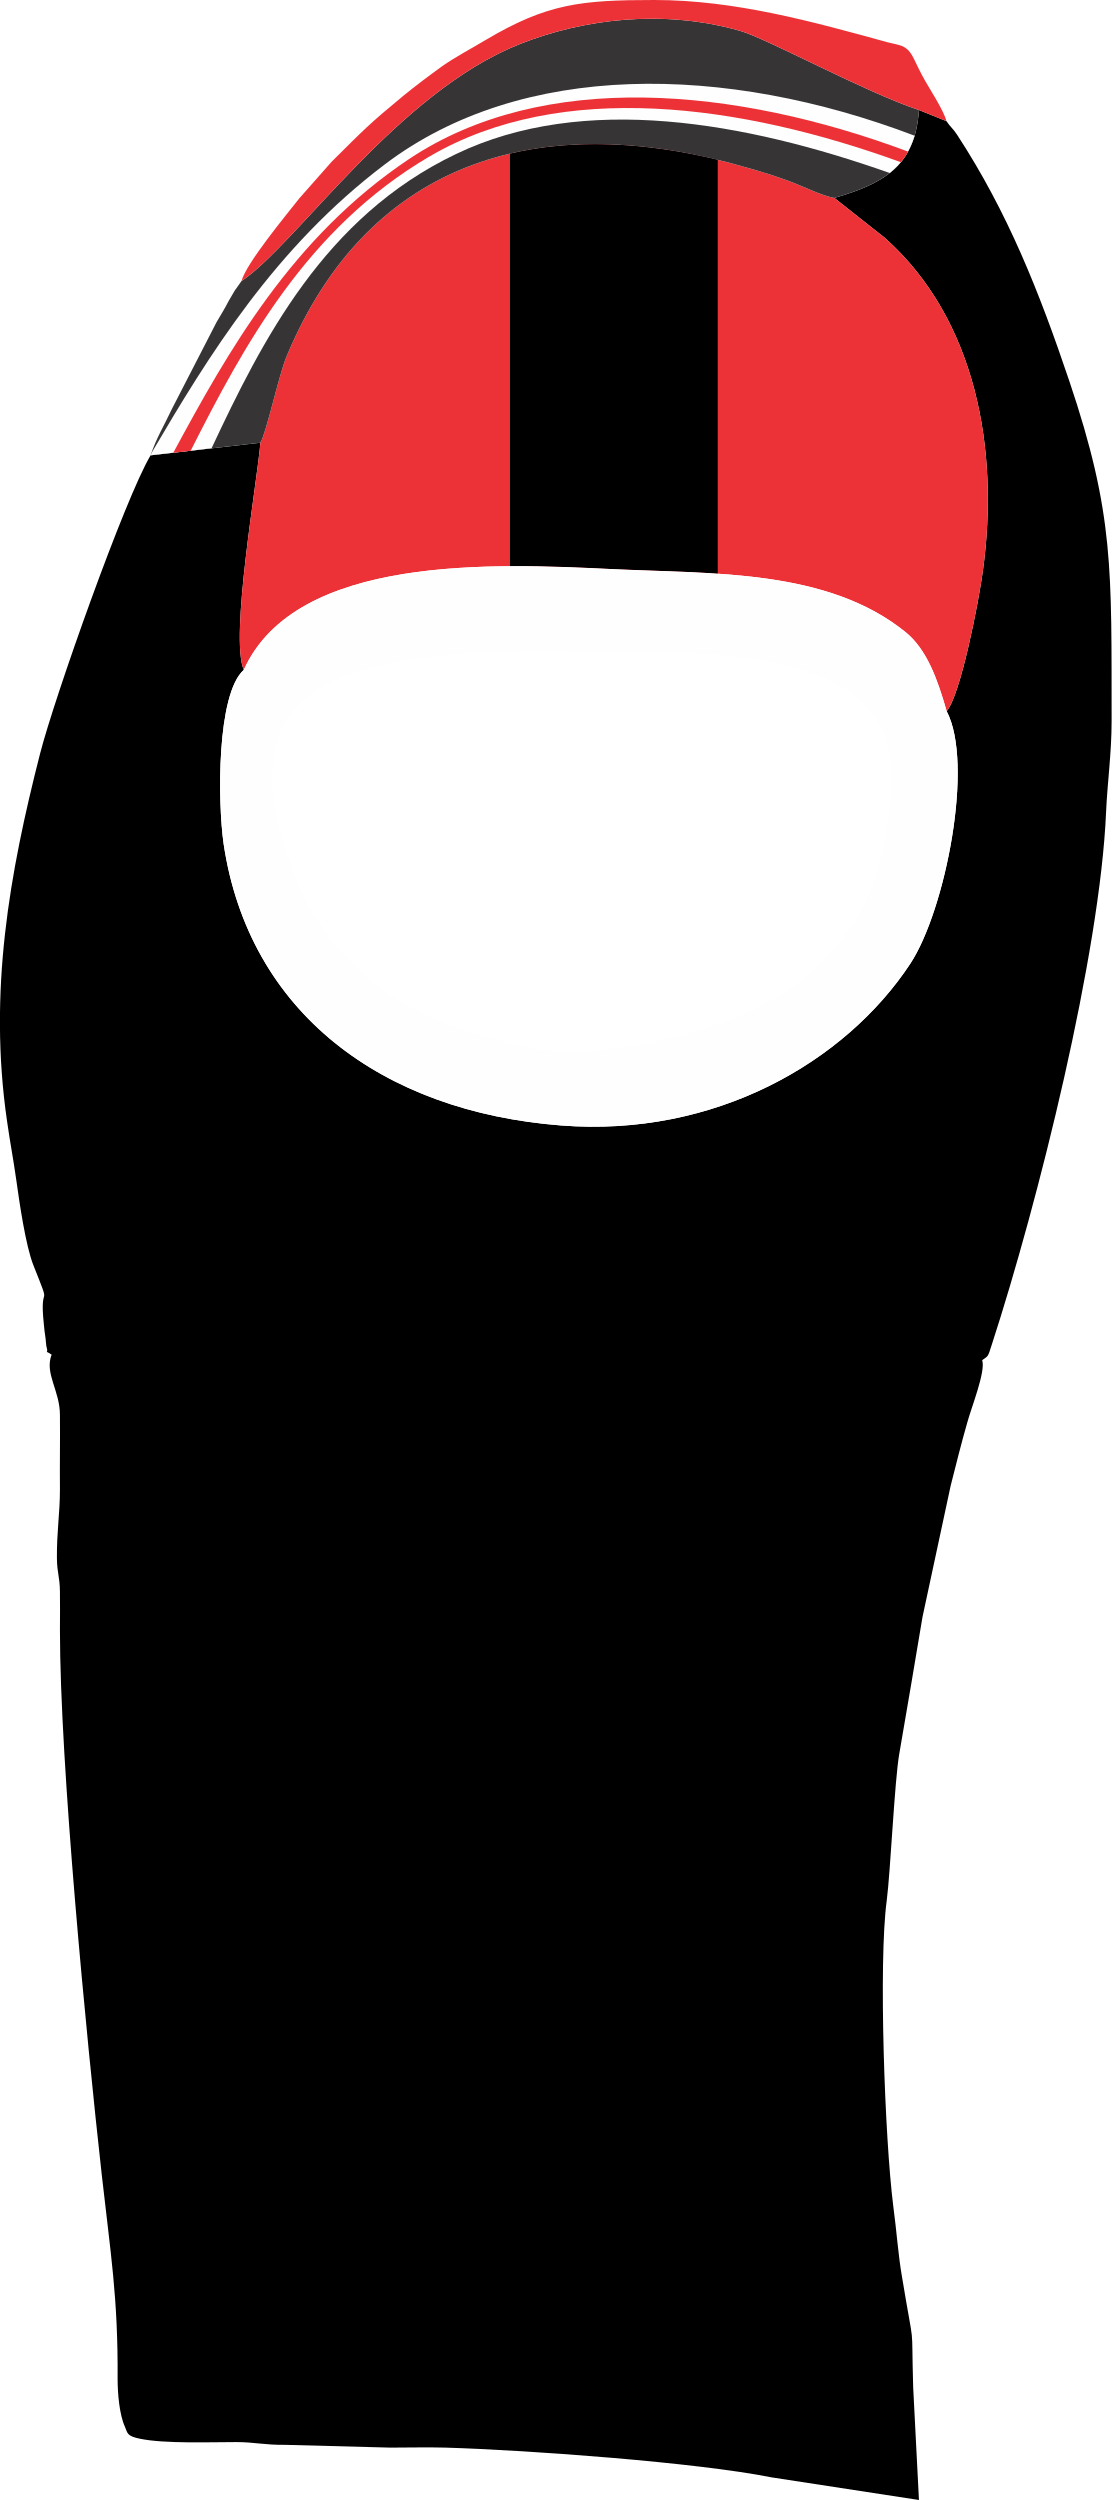
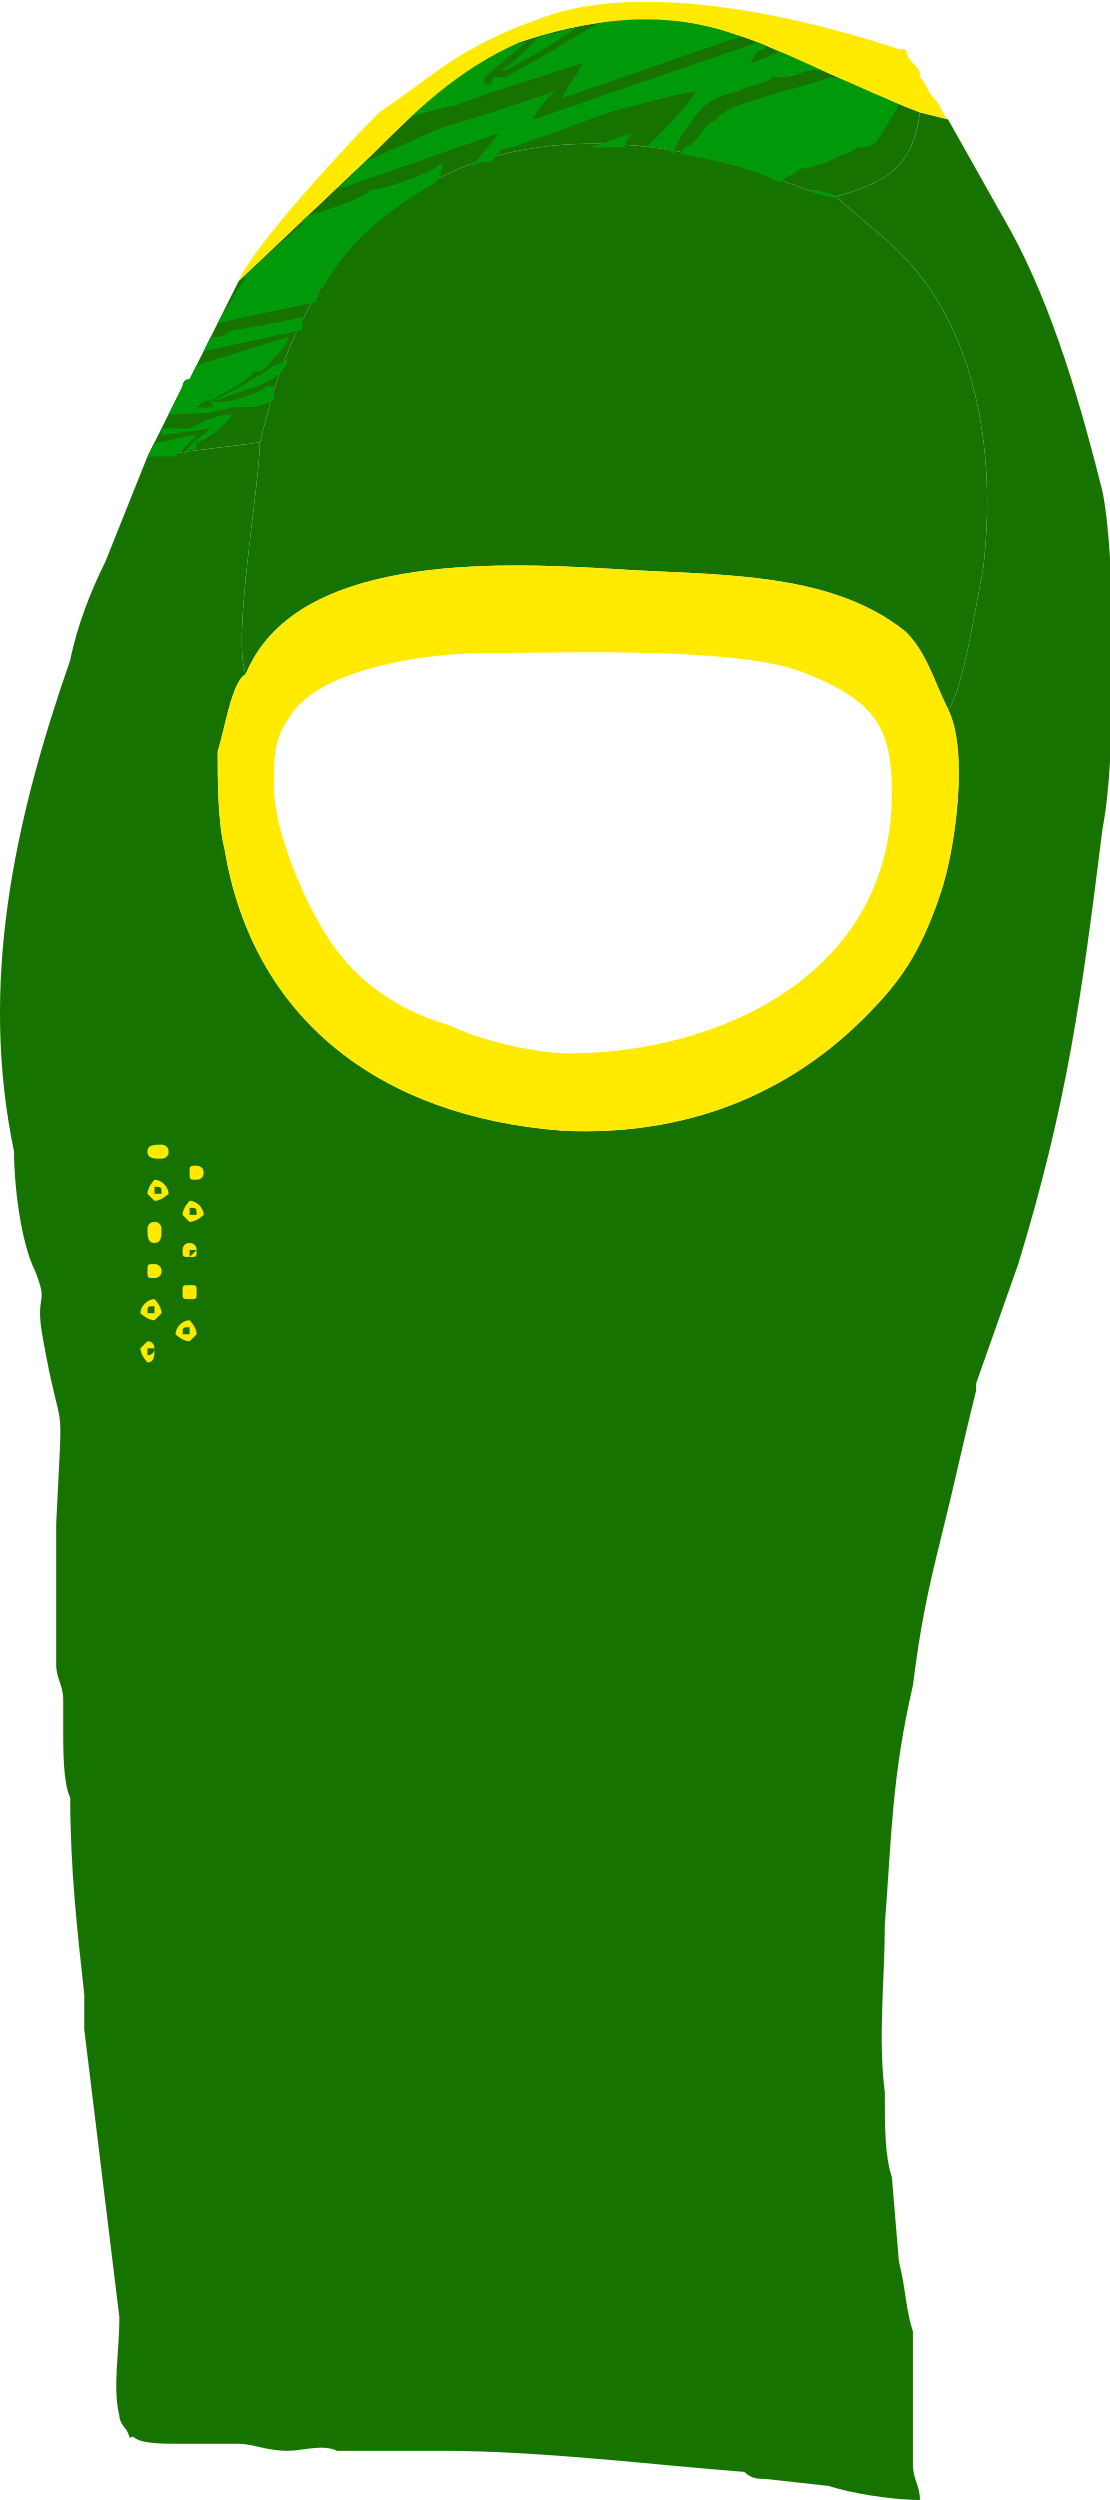
- <svg xmlns="http://www.w3.org/2000/svg" xml:space="preserve" width="100%" height="100%" version="1.1" shape-rendering="geometricPrecision" text-rendering="geometricPrecision" image-rendering="optimizeQuality" fill-rule="evenodd" clip-rule="evenodd" viewBox="0 0 4414 9927">
+ <svg xmlns="http://www.w3.org/2000/svg" xml:space="preserve" width="100%" height="100%" version="1.1" shape-rendering="geometricPrecision" text-rendering="geometricPrecision" image-rendering="optimizeQuality" fill-rule="evenodd" clip-rule="evenodd" viewBox="0 0 158 356">
  <defs />
  <g id="Layer_x0020_1">
-     <g id="_2884721249104">
-       <path fill="black" d="M3313 786l200 158c363,323 456,842 390,1322 -17,126 -89,495 -144,558 110,208 -5,790 -144,1002 -258,392 -777,691 -1387,643 -712,-55 -1240,-449 -1340,-1118 -24,-167 -28,-595 80,-691 -56,-129 53,-744 66,-902l-436 50c-102,171 -382,962 -439,1185 -121,474 -206,944 -131,1459 12,85 25,150 37,236 12,86 37,260 68,337 77,194 22,52 41,232 2,27 3,26 7,58 0,4 3,28 3,30 12,39 -14,11 21,34 -29,75 33,142 33,240 1,98 -1,197 0,296 0,95 -13,167 -12,273 1,61 11,70 12,131 1,50 0,102 0,153 0,535 105,1615 166,2163 35,314 65,487 63,811 0,58 7,142 29,190 11,26 7,37 61,48 98,20 279,13 381,13 72,0 113,12 196,11l416 11c71,0 147,-2 219,0 334,10 999,59 1294,118l586 90 -23 -448c-8,-286 8,-121 -44,-436 -16,-92 -21,-179 -35,-283 -34,-268 -59,-970 -26,-1213 15,-116 31,-476 50,-584 32,-185 61,-356 92,-542l112 -522c23,-90 41,-164 66,-251 16,-59 74,-204 59,-247 25,-18 22,-11 38,-61 185,-569 430,-1553 454,-2115 5,-116 22,-235 22,-361 -1,-602 11,-820 -168,-1351 -119,-353 -244,-669 -445,-977 -16,-25 -26,-30 -43,-55l-109 -44c-15,226 -145,293 -336,349z" />
-       <path fill="#ED3237" d="M1034 1758c-13,158 -122,773 -66,902 207,-459 995,-423 1467,-400 395,19 852,-1 1162,251 84,69 126,187 162,313 55,-63 127,-432 144,-558 66,-480 -27,-999 -390,-1322l-200 -158c-47,-8 -120,-44 -169,-63 -59,-22 -112,-39 -173,-56 -805,-236 -1502,-46 -1833,748 -31,74 -80,303 -104,343z" />
-       <path fill="black" d="M2025 610l0 1638c147,-1 289,6 410,12 134,6 275,8 415,18l0 -1644c-297,-71 -576,-83 -825,-24z" />
-       <path fill="#FEFEFE" d="M1080 3105c0,-215 76,-335 290,-420 326,-130 836,-94 1218,-94 344,0 951,30 951,470 0,386 -115,647 -371,842 -224,171 -610,273 -908,273 -238,0 -645,-137 -817,-308 -115,-114 -162,-164 -240,-318 -48,-97 -123,-308 -123,-445zm-112 -445c-108,96 -104,524 -80,691 100,669 628,1063 1340,1118 610,48 1129,-251 1387,-643 139,-212 254,-794 144,-1002 -36,-126 -78,-244 -162,-313 -310,-252 -767,-232 -1162,-251 -472,-23 -1260,-59 -1467,400z" />
-       <path fill="#373435" d="M959 1116l-27 38c-12,20 -12,20 -24,41 -18,35 -30,53 -48,84l-178 346c-31,67 -60,111 -84,183l436 -50c24,-40 73,-269 104,-343 331,-794 1028,-984 1833,-748 61,17 114,34 173,56 49,19 122,55 169,63 191,-56 321,-123 336,-349 -214,-71 -605,-285 -712,-315 -303,-86 -618,-48 -873,53 -487,193 -886,794 -1105,941z" />
-       <path fill="#FEFEFE" d="M3533 687c-572,-202 -1216,-319 -1723,-75 -523,250 -769,740 -970,1168l-242 28c2,-3 3,-7 4,-10 226,-385 489,-815 927,-1146 542,-410 1349,-400 2103,-113 -20,65 -53,112 -99,148z" />
-       <path fill="#ED3237" d="M3577 644c-633,-230 -1347,-329 -1871,-23 -490,287 -740,756 -949,1169l-69 8c217,-402 471,-856 937,-1167 533,-355 1296,-285 1981,-29 -8,15 -18,29 -29,42z" />
-       <path fill="#ED3237" d="M959 1116c219,-147 618,-748 1105,-941 255,-101 570,-139 873,-53 107,30 498,244 712,315l109 44c-10,-43 -70,-132 -95,-179 -39,-73 -41,-99 -78,-118 -13,-6 -40,-11 -60,-16 -298,-82 -607,-168 -926,-168 -292,0 -427,14 -671,159 -60,36 -118,66 -171,103 -50,36 -106,78 -155,118 -137,113 -155,133 -285,262l-128 145c-51,65 -212,259 -230,329z" />
-     </g>
+     <path fill="#177300" d="M135 17l9 16c6,11 10,25 13,37 2,10 2,38 0,48 -3,24 -5,39 -12,62l-6 17c0,0 0,1 0,1 0,0 0,0 0,0 -2,8 -3,13 -5,21 -2,8 -3,13 -4,21 -3,13 -3,21 -4,34 0,8 -1,16 0,24 0,5 0,9 1,12l1 12c1,4 1,7 2,10l0 19c0,2 1,3 1,5 -4,0 -10,-1 -13,-2l-9 -1c-1,0 -2,0 -3,-1 -13,-1 -29,-3 -43,-3 -2,0 -5,0 -7,0 -3,0 -5,0 -8,0 -2,-1 -5,0 -7,0 -3,0 -5,-1 -7,-1 -3,0 -5,0 -8,0 -3,0 -6,0 -7,-1 -1,0 0,1 -1,-1 0,0 -1,-1 -1,-2 -1,-4 0,-9 0,-14l-5 -41c0,-1 0,-3 0,-5 -1,-9 -2,-18 -2,-28 -1,-2 -1,-7 -1,-9 0,-2 0,-4 0,-5 0,-2 -1,-3 -1,-5 0,-3 0,-6 0,-10 0,-3 0,-6 0,-10 1,-21 1,-10 -2,-27 -1,-6 1,-4 -1,-9 -2,-4 -3,-12 -3,-17 -5,-24 0,-47 8,-70 1,-5 3,-10 5,-14l6 -15 16 -2c0,6 -4,28 -2,33 -2,1 -3,8 -4,11 0,4 0,10 1,14 4,24 22,38 48,40 20,1 34,-7 43,-16 5,-5 8,-9 11,-18 2,-6 4,-20 1,-26 2,-2 4,-15 5,-20 2,-17 -1,-36 -14,-47l-7 -6c7,-2 11,-4 12,-12l4 1z" id="svg-part-0" />
+     <path fill="#177300" d="M119 28l7 6c13,11 16,30 14,47 -1,5 -3,18 -5,20 -2,-4 -3,-8 -6,-11 -11,-9 -28,-8 -42,-9 -17,-1 -45,-2 -52,15 -2,-5 2,-27 2,-33 1,-2 7,-48 56,-42 15,2 22,7 26,7z" id="svg-part-1" />
+     <path fill="#FFEA00" d="M81 150c21,0 46,-11 46,-37 0,-9 -2,-13 -12,-17 -9,-4 -34,-3 -46,-3 -8,0 -22,2 -27,8 -3,4 -3,6 -3,11 0,6 4,16 8,22 4,6 10,10 17,12 4,2 12,4 17,4zm54 -49c3,6 1,20 -1,26 -3,9 -6,13 -11,18 -9,9 -23,17 -43,16 -26,-2 -44,-16 -48,-40 -1,-4 -1,-10 -1,-14 1,-3 2,-10 4,-11 7,-17 35,-16 52,-15 14,1 31,0 42,9 3,3 4,7 6,11z" id="svg-part-2" />
+     <path fill="#177300" d="M131 16c-1,8 -5,10 -12,12 -4,0 -11,-5 -26,-7 -49,-6 -55,40 -56,42l-16 2 5 -10c0,0 0,-1 1,-1l7 -14 19 -18c6,-6 12,-12 21,-16 9,-3 20,-5 31,-1 4,1 18,8 26,11z" id="svg-part-3" />
+     <path fill="#00990A" d="M112 7l-5 2c0,-1 1,-2 2,-2 0,0 0,-1 0,-1 0,0 -1,0 -1,0l-32 11c0,-1 2,-3 3,-4l-9 3c-3,1 -7,2 -9,3l-9 4 -4 4 23 -8 -4 5c0,0 0,0 0,0 1,-1 2,-1 3,-1 1,-1 1,-2 3,-2l11 -4c2,-1 14,-4 15,-4 0,1 -5,6 -6,7 0,0 -1,1 -1,1 0,0 1,0 1,0 1,0 2,0 3,1 0,-1 1,-3 2,-4 2,-3 3,-4 7,-5 2,-1 4,-1 5,-2 2,0 3,0 5,-1 1,0 1,0 2,0 -2,-1 -4,-2 -5,-3zm-23 14c0,-1 1,-2 1,-2 0,0 -3,1 -6,2 1,0 3,0 5,0zm-43 21c-1,0 -1,0 -1,0 0,-1 1,-1 1,-1 3,-6 9,-11 16,-15 1,-1 1,-2 1,-3 0,1 -8,4 -10,4 -3,2 -7,3 -10,4l0 1 -8 7c0,0 0,1 -1,2l-3 5 14 -3c0,0 0,-1 1,-1zm65 -16c1,-1 2,-1 3,-2 2,0 4,-1 6,-2 0,0 1,0 2,-1 1,0 2,0 3,-1l3 -5c-3,-2 -6,-3 -9,-4 -2,0 -3,1 -4,1 -3,1 -12,3 -13,5 -2,1 -2,2 -3,3 -1,1 -2,1 -2,2 6,1 10,2 14,4zm9 2c0,0 -1,0 -1,0 -1,0 -2,0 -4,-1 2,0 4,1 5,1zm-76 17c-1,0 -1,1 -1,2l-14 3 1 -2c1,0 2,0 3,-1 1,0 6,-1 11,-2zm-3 6c0,1 -1,2 -1,2 -2,2 -4,2 -9,4 -1,0 -1,0 -1,0 1,0 8,-4 9,-5 0,0 1,0 2,-1zm-2 4c0,1 0,1 0,2 -2,1 -3,1 -5,1l-1 0c-3,1 -6,1 -9,1l2 -4c0,0 0,-1 1,-1l1 -2 13 -4c0,1 -1,2 -2,3 -1,1 -1,2 -3,2 0,1 -6,4 -6,4 0,0 -1,0 -2,1 1,0 1,0 2,0 1,0 0,0 0,-1 1,1 7,-1 8,-2 1,0 1,0 1,0zm-12 9l-1 1c1,-2 3,-3 4,-4l-7 1 0 -1 4 0c2,-1 4,-2 6,-2 0,1 -4,4 -5,4 0,1 0,1 -1,1zm-2 1l-4 0 1 -2c2,0 4,-1 6,-1 -1,1 -2,2 -3,3zm32 -48c5,-4 10,-8 17,-11 0,0 1,0 1,0l-6 5c0,1 0,0 0,1l1 0c0,-1 0,-1 1,-1 0,0 0,0 0,0 1,0 0,0 1,0l7 -4c3,-2 5,-3 7,-4 7,-1 13,0 19,2 0,0 1,0 1,0l-26 9c1,-2 2,-3 3,-5 0,0 -16,5 -18,6 -1,0 -4,1 -8,2zm20 -12c2,0 4,-1 5,-1 -4,3 -10,6 -10,6 0,0 -1,0 -1,0 0,1 0,1 0,0 1,0 3,-2 6,-5z" id="svg-part-4" />
+     <path fill="#FFEA00" d="M135 17l-4 -1c-8,-3 -22,-10 -26,-11 -11,-4 -22,-2 -31,1 -9,4 -15,10 -21,16l-19 18c2,-5 16,-20 20,-24 6,-4 9,-7 15,-10 2,-1 4,-2 7,-3 14,-6 37,-1 52,4 2,0 1,0 1,0 0,1 1,2 1,2 1,1 1,1 1,2 1,1 1,2 2,3 1,1 1,2 2,3z" id="svg-part-5" />
+     <path fill="#FFEA00" d="M23 163c0,0 1,0 1,1 0,1 -1,1 -1,1 -1,0 -2,0 -2,-1 0,-1 1,-1 2,-1zm5 3c0,0 1,0 1,1 0,1 -1,1 -1,1 -1,0 -1,0 -1,-1 0,-1 0,-1 1,-1zm-1 22c0,0 1,1 1,2 0,0 -1,1 -1,1 -1,0 -2,-1 -2,-1 0,-1 1,-2 2,-2zm0 1c0,0 0,0 0,1 0,0 0,0 0,0 -1,0 -1,0 -1,0 0,-1 0,-1 1,-1zm0 -6c1,0 1,0 1,1 0,1 0,1 -1,1 -1,0 -1,0 -1,-1 0,-1 0,-1 1,-1zm0 1c0,0 0,0 0,0 0,0 0,0 0,0 0,0 -1,0 -1,0 0,0 1,0 1,0zm0 -7c1,0 1,1 1,1 0,1 0,1 -1,1 -1,0 -1,0 -1,-1 0,0 0,-1 1,-1zm0 1c0,0 1,0 1,0 0,0 -1,1 -1,1 0,0 0,-1 0,-1 0,0 0,0 0,0zm0 -7c1,0 2,1 2,2 0,0 -1,1 -2,1 0,0 -1,-1 -1,-1 0,-1 1,-2 1,-2zm0 1c1,0 1,0 1,1 0,0 0,0 -1,0 0,0 0,0 0,0 0,-1 0,-1 0,-1zm1 -5c0,0 0,0 0,0 0,0 0,0 0,0 0,0 -1,0 -1,0 0,0 1,0 1,0zm-7 24c1,0 1,1 1,1 0,1 0,2 -1,2 0,0 -1,-1 -1,-2 0,0 1,-1 1,-1zm0 1c0,0 1,0 1,0 0,1 -1,1 -1,1 0,0 0,0 0,-1 0,0 0,0 0,0zm1 -7c0,0 1,1 1,2 0,0 -1,1 -1,1 -1,0 -2,-1 -2,-1 0,-1 1,-2 2,-2zm0 1c0,0 0,0 0,1 0,0 0,0 0,0 -1,0 -1,0 -1,0 0,-1 0,-1 1,-1zm0 -6c0,0 1,0 1,1 0,1 -1,1 -1,1 -1,0 -1,0 -1,-1 0,-1 0,-1 1,-1zm0 1c0,0 0,0 0,0 0,0 0,0 0,0 0,0 -1,0 -1,0 0,0 1,0 1,0zm0 -7c1,0 1,1 1,1 0,1 0,2 -1,2 -1,0 -1,-1 -1,-2 0,0 0,-1 1,-1zm0 1c0,0 0,0 0,0 0,1 0,1 0,1 0,0 0,0 0,-1 0,0 0,0 0,0zm0 -7c1,0 2,1 2,2 0,0 -1,1 -2,1 0,0 -1,-1 -1,-1 0,-1 1,-2 1,-2zm0 1c1,0 1,0 1,1 0,0 0,0 -1,0 0,0 0,0 0,0 0,-1 0,-1 0,-1zm1 -5c0,0 0,0 0,0 0,0 0,0 0,0 -1,0 -1,0 -1,0 0,0 0,0 1,0z" id="svg-part-6" />
  </g>
</svg>
